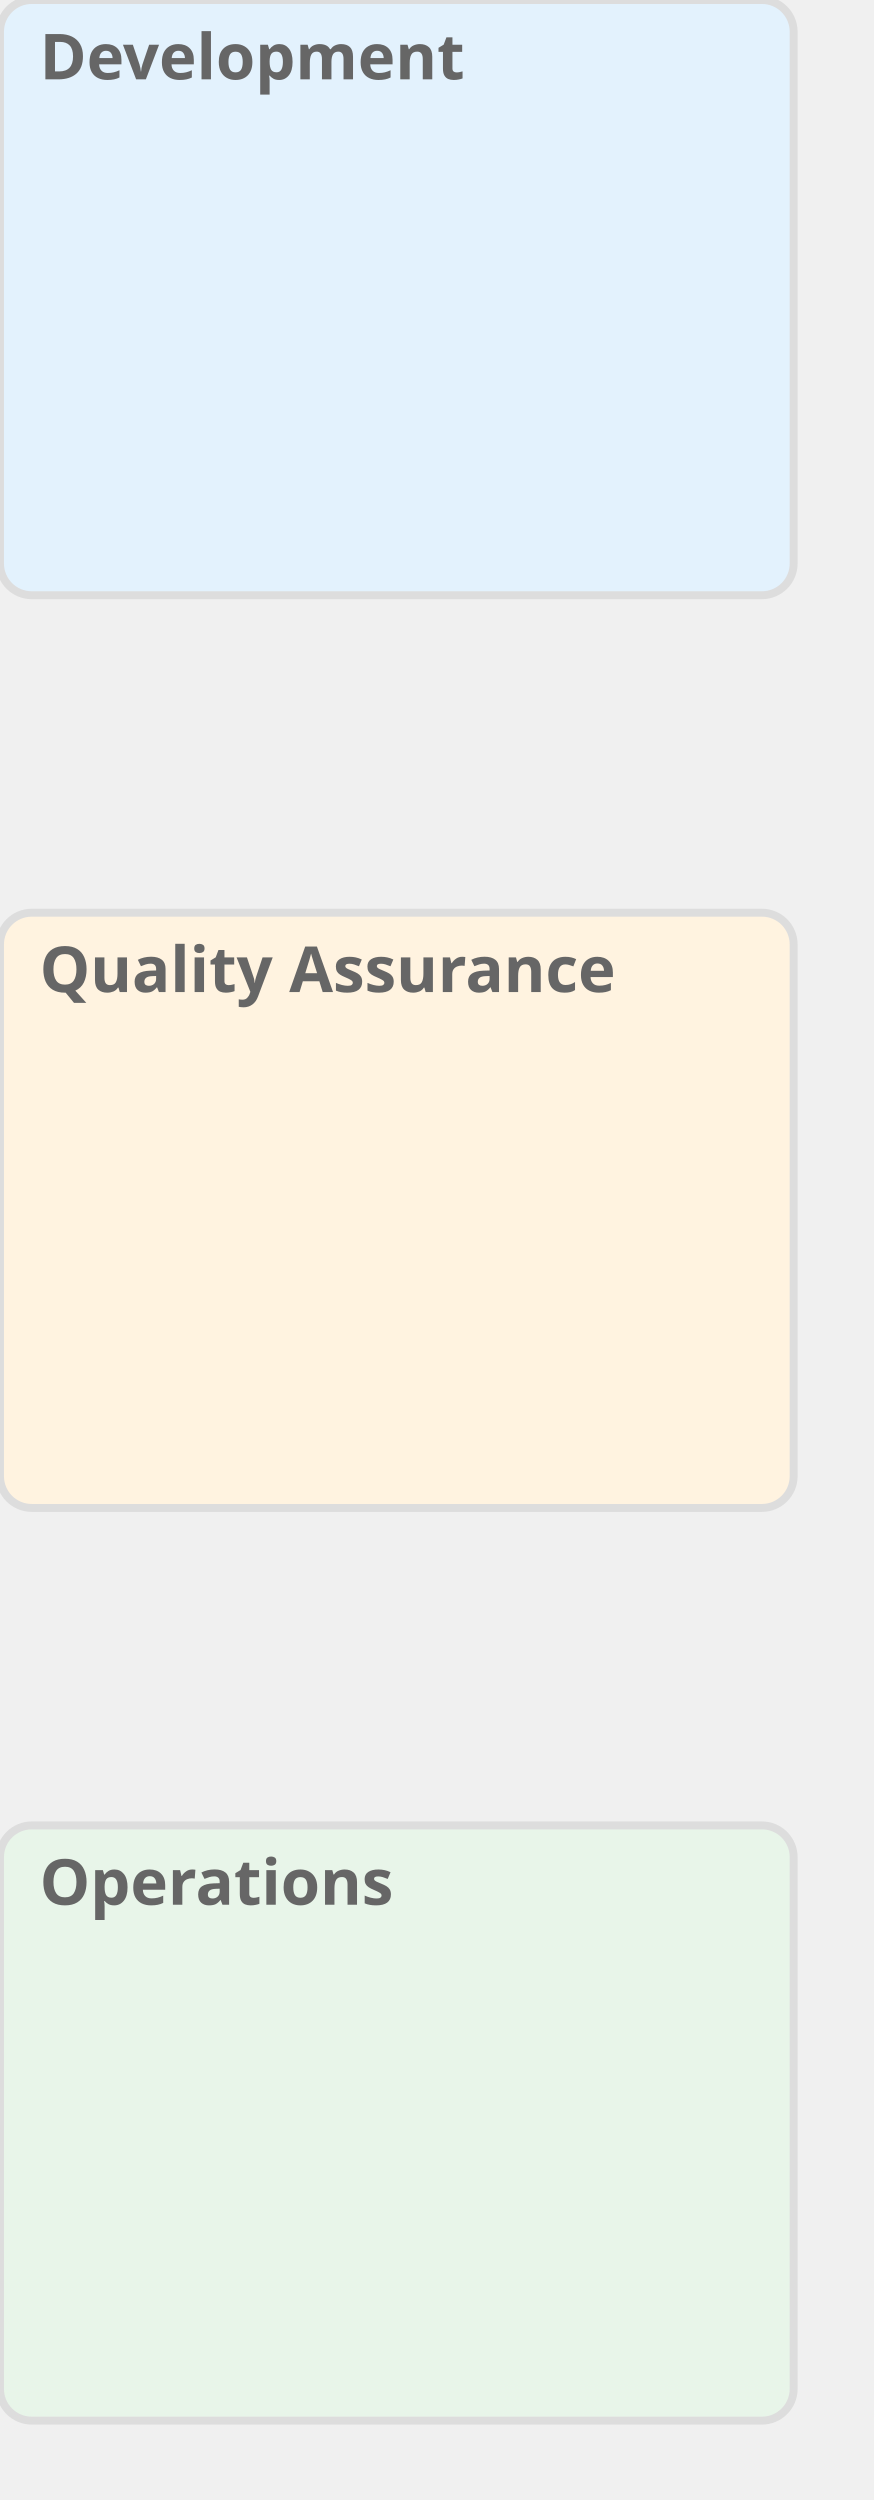
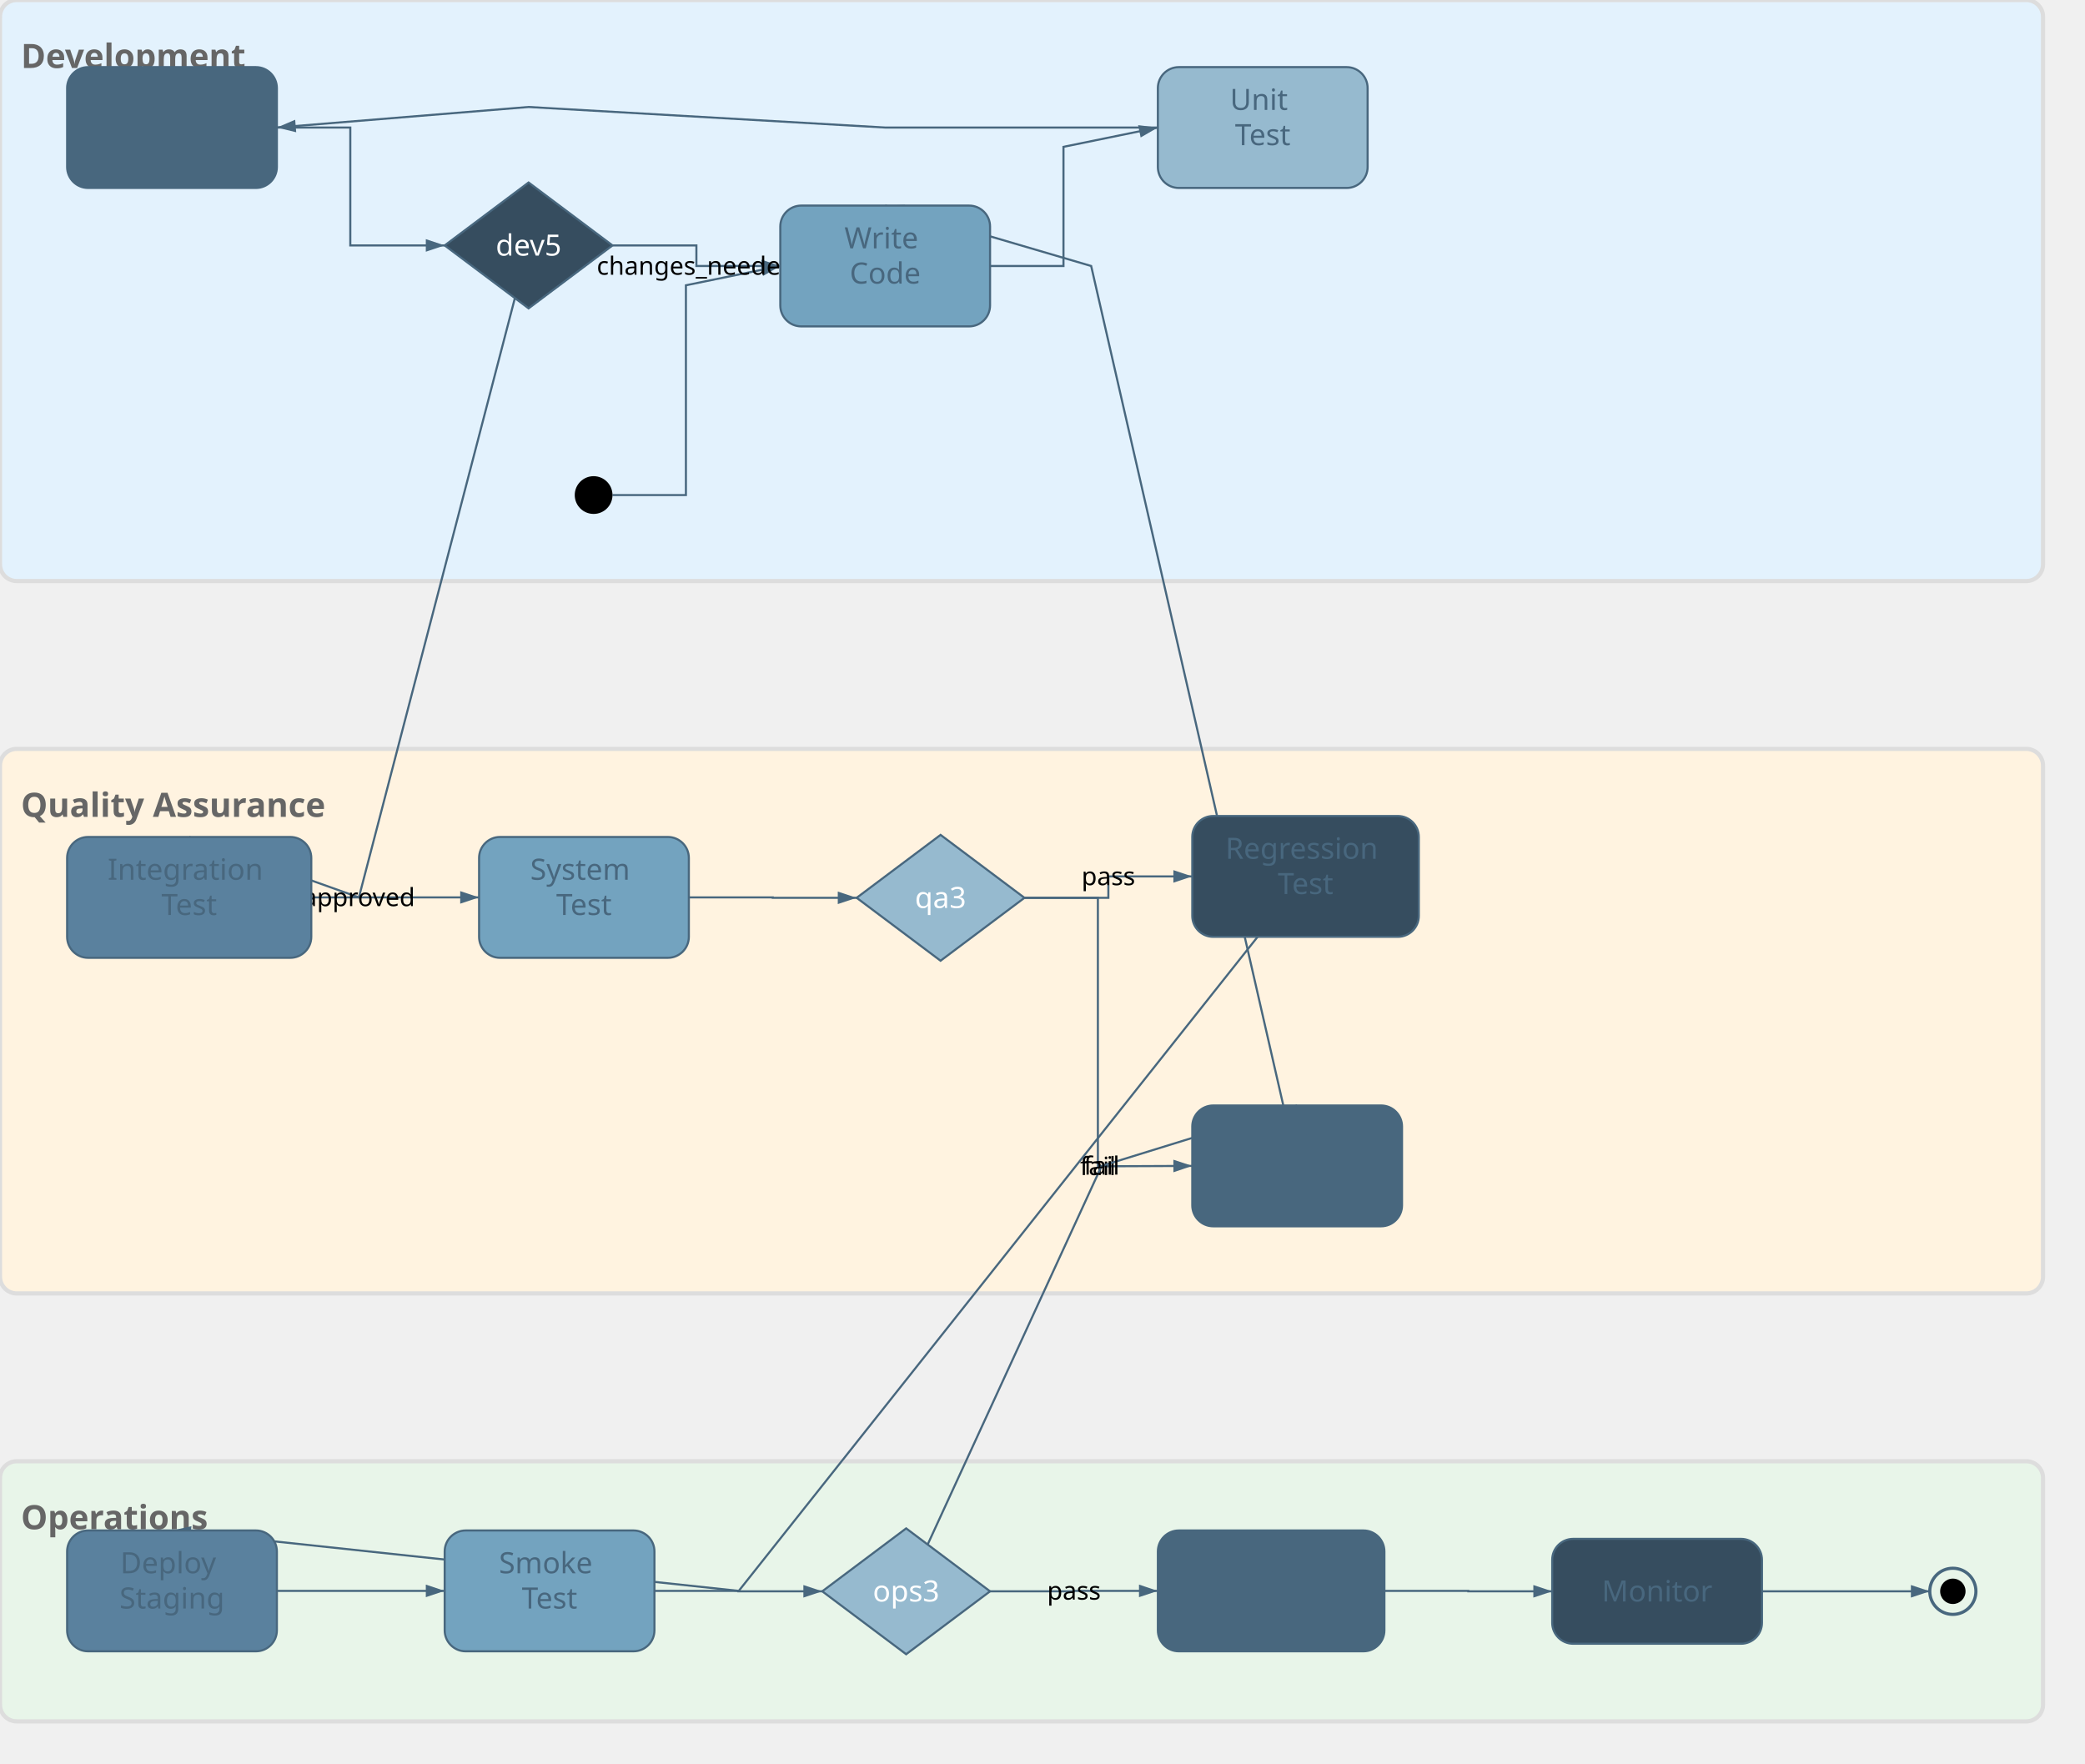
- <svg xmlns="http://www.w3.org/2000/svg" width="220" height="630" viewBox="0 0 220 630" role="img" aria-labelledby="diagram-title">
+ <svg xmlns="http://www.w3.org/2000/svg" width="994" height="840.6" viewBox="0 0 994 840.6" role="img" aria-labelledby="diagram-title" data-id="runiq-diagram">
  <defs>
    <style type="text/css">.runiq-node-text { font-family: sans-serif; font-size: 14px; }.runiq-edge-text { font-family: sans-serif; font-size: 12px; }.runiq-container-label { font-family: sans-serif; font-size: 16px; font-weight: bold; fill: #666; }</style>
    <pattern id="pedigree-half-fill" width="40" height="40" patternUnits="userSpaceOnUse">
      <rect x="0" y="0" width="20" height="40" fill="#000" />
      <rect x="20" y="0" width="20" height="40" fill="#fff" />
    </pattern>
  </defs>
-   <g data-runiq-container="development">
-     <rect x="0" y="0" width="200" height="150" fill="#e3f2fd" stroke="#ddd" stroke-width="2" rx="8" />
-     <text x="10" y="20" class="runiq-container-label">Development</text>
-   </g>
-   <g data-runiq-container="quality-assurance">
-     <rect x="0" y="230" width="200" height="150" fill="#fff3e0" stroke="#ddd" stroke-width="2" rx="8" />
-     <text x="10" y="250" class="runiq-container-label">Quality Assurance</text>
-   </g>
-   <g data-runiq-container="operations">
-     <rect x="0" y="460" width="200" height="150" fill="#e8f5e9" stroke="#ddd" stroke-width="2" rx="8" />
-     <text x="10" y="480" class="runiq-container-label">Operations</text>
+   <g data-runiq-container="development" data-container-id="development">
+     <rect x="0" y="0" width="974" height="277" fill="#e3f2fd" stroke="#ddd" stroke-width="2" rx="8" />
+     <text x="10" y="20" text-anchor="start" dominant-baseline="hanging" class="runiq-container-label">Development</text>
+   </g>
+   <g data-runiq-container="quality-assurance" data-container-id="quality-assurance">
+     <rect x="0" y="357" width="974" height="259.6" fill="#fff3e0" stroke="#ddd" stroke-width="2" rx="8" />
+     <text x="10" y="377" text-anchor="start" dominant-baseline="hanging" class="runiq-container-label">Quality Assurance</text>
+   </g>
+   <g data-runiq-container="operations" data-container-id="operations">
+     <rect x="0" y="696.6" width="974" height="124" fill="#e8f5e9" stroke="#ddd" stroke-width="2" rx="8" />
+     <text x="10" y="716.6" text-anchor="start" dominant-baseline="hanging" class="runiq-container-label">Operations</text>
+   </g>
+   <g data-runiq-edge="dev1-dev2-0" data-edge-id="dev1-dev2-0" data-edge-from="dev1" data-edge-to="dev2">
+     <defs>
+       <marker id="arrow-standard-dev1-dev2" markerWidth="10" markerHeight="10" refX="9" refY="3" orient="auto" markerUnits="strokeWidth">
+         <polygon points="0,0 0,6 9,3" fill="#48677e" />
+       </marker>
+     </defs>
+     <path d="M 292 236 L 327 236 L 327 136 L 372 126.8" fill="none" stroke="transparent" stroke-width="20" pointer-events="stroke" class="edge-hit-area" />
+     <path d="M 292 236 L 327 236 L 327 136 L 372 126.8" fill="none" stroke="#48677e" stroke-width="1" marker-end="url(#arrow-standard-dev1-dev2)" pointer-events="none" />
+   </g>
+   <g data-runiq-edge="dev2-dev3-1" data-edge-id="dev2-dev3-1" data-edge-from="dev2" data-edge-to="dev3">
+     <defs>
+       <marker id="arrow-standard-dev2-dev3" markerWidth="10" markerHeight="10" refX="9" refY="3" orient="auto" markerUnits="strokeWidth">
+         <polygon points="0,0 0,6 9,3" fill="#48677e" />
+       </marker>
+     </defs>
+     <path d="M 472 126.8 L 507 126.8 L 507 70 L 552 60.8" fill="none" stroke="transparent" stroke-width="20" pointer-events="stroke" class="edge-hit-area" />
+     <path d="M 472 126.8 L 507 126.8 L 507 70 L 552 60.8" fill="none" stroke="#48677e" stroke-width="1" marker-end="url(#arrow-standard-dev2-dev3)" pointer-events="none" />
+   </g>
+   <g data-runiq-edge="dev3-dev4-2" data-edge-id="dev3-dev4-2" data-edge-from="dev3" data-edge-to="dev4">
+     <defs>
+       <marker id="arrow-standard-dev3-dev4" markerWidth="10" markerHeight="10" refX="9" refY="3" orient="auto" markerUnits="strokeWidth">
+         <polygon points="0,0 0,6 9,3" fill="#48677e" />
+       </marker>
+     </defs>
+     <path d="M 552 60.8 L 422 60.8 L 252 51 L 132 60.8" fill="none" stroke="transparent" stroke-width="20" pointer-events="stroke" class="edge-hit-area" />
+     <path d="M 552 60.8 L 422 60.8 L 252 51 L 132 60.8" fill="none" stroke="#48677e" stroke-width="1" marker-end="url(#arrow-standard-dev3-dev4)" pointer-events="none" />
+   </g>
+   <g data-runiq-edge="dev4-dev5-3" data-edge-id="dev4-dev5-3" data-edge-from="dev4" data-edge-to="dev5">
+     <defs>
+       <marker id="arrow-standard-dev4-dev5" markerWidth="10" markerHeight="10" refX="9" refY="3" orient="auto" markerUnits="strokeWidth">
+         <polygon points="0,0 0,6 9,3" fill="#48677e" />
+       </marker>
+     </defs>
+     <path d="M 132 60.8 L 167 60.8 L 167 117 L 212 117" fill="none" stroke="transparent" stroke-width="20" pointer-events="stroke" class="edge-hit-area" />
+     <path d="M 132 60.8 L 167 60.8 L 167 117 L 212 117" fill="none" stroke="#48677e" stroke-width="1" marker-end="url(#arrow-standard-dev4-dev5)" pointer-events="none" />
+   </g>
+   <g data-runiq-edge="dev5-dev2-5" data-edge-id="dev5-dev2-5" data-edge-from="dev5" data-edge-to="dev2">
+     <defs>
+       <marker id="arrow-standard-dev5-dev2" markerWidth="10" markerHeight="10" refX="9" refY="3" orient="auto" markerUnits="strokeWidth">
+         <polygon points="0,0 0,6 9,3" fill="#48677e" />
+       </marker>
+     </defs>
+     <path d="M 292 117 L 332 117 L 332 126.8 L 372 126.8" fill="none" stroke="transparent" stroke-width="20" pointer-events="stroke" class="edge-hit-area" />
+     <path d="M 292 117 L 332 117 L 332 126.8 L 372 126.8" fill="none" stroke="#48677e" stroke-width="1" marker-end="url(#arrow-standard-dev5-dev2)" pointer-events="none" />
+     <text x="332" y="126.8" text-anchor="middle" dominant-baseline="middle" class="runiq-edge-text">changes_needed</text>
+   </g>
+   <g data-runiq-edge="qa1-qa2-6" data-edge-id="qa1-qa2-6" data-edge-from="qa1" data-edge-to="qa2">
+     <defs>
+       <marker id="arrow-standard-qa1-qa2" markerWidth="10" markerHeight="10" refX="9" refY="3" orient="auto" markerUnits="strokeWidth">
+         <polygon points="0,0 0,6 9,3" fill="#48677e" />
+       </marker>
+     </defs>
+     <path d="M 148.4 427.8 L 188.4 427.8 L 188.4 427.8 L 228.4 427.8" fill="none" stroke="transparent" stroke-width="20" pointer-events="stroke" class="edge-hit-area" />
+     <path d="M 148.4 427.8 L 188.4 427.8 L 188.4 427.8 L 228.4 427.8" fill="none" stroke="#48677e" stroke-width="1" marker-end="url(#arrow-standard-qa1-qa2)" pointer-events="none" />
+   </g>
+   <g data-runiq-edge="qa2-qa3-7" data-edge-id="qa2-qa3-7" data-edge-from="qa2" data-edge-to="qa3">
+     <defs>
+       <marker id="arrow-standard-qa2-qa3" markerWidth="10" markerHeight="10" refX="9" refY="3" orient="auto" markerUnits="strokeWidth">
+         <polygon points="0,0 0,6 9,3" fill="#48677e" />
+       </marker>
+     </defs>
+     <path d="M 328.4 427.8 L 368.4 427.8 L 368.4 428 L 408.4 428" fill="none" stroke="transparent" stroke-width="20" pointer-events="stroke" class="edge-hit-area" />
+     <path d="M 328.4 427.8 L 368.4 427.8 L 368.4 428 L 408.4 428" fill="none" stroke="#48677e" stroke-width="1" marker-end="url(#arrow-standard-qa2-qa3)" pointer-events="none" />
+   </g>
+   <g data-runiq-edge="qa3-qa5-8" data-edge-id="qa3-qa5-8" data-edge-from="qa3" data-edge-to="qa5">
+     <defs>
+       <marker id="arrow-standard-qa3-qa5" markerWidth="10" markerHeight="10" refX="9" refY="3" orient="auto" markerUnits="strokeWidth">
+         <polygon points="0,0 0,6 9,3" fill="#48677e" />
+       </marker>
+     </defs>
+     <path d="M 488.4 428 L 528.4 428 L 528.4 417.8 L 568.4 417.8" fill="none" stroke="transparent" stroke-width="20" pointer-events="stroke" class="edge-hit-area" />
+     <path d="M 488.4 428 L 528.4 428 L 528.4 417.8 L 568.4 417.8" fill="none" stroke="#48677e" stroke-width="1" marker-end="url(#arrow-standard-qa3-qa5)" pointer-events="none" />
+     <text x="528.4" y="417.8" text-anchor="middle" dominant-baseline="middle" class="runiq-edge-text">pass</text>
+   </g>
+   <g data-runiq-edge="qa3-qa4-9" data-edge-id="qa3-qa4-9" data-edge-from="qa3" data-edge-to="qa4">
+     <defs>
+       <marker id="arrow-standard-qa3-qa4" markerWidth="10" markerHeight="10" refX="9" refY="3" orient="auto" markerUnits="strokeWidth">
+         <polygon points="0,0 0,6 9,3" fill="#48677e" />
+       </marker>
+     </defs>
+     <path d="M 488.4 428 L 523.4 428 L 523.4 556 L 568.4 555.8" fill="none" stroke="transparent" stroke-width="20" pointer-events="stroke" class="edge-hit-area" />
+     <path d="M 488.4 428 L 523.4 428 L 523.4 556 L 568.4 555.8" fill="none" stroke="#48677e" stroke-width="1" marker-end="url(#arrow-standard-qa3-qa4)" pointer-events="none" />
+     <text x="523.4" y="556" text-anchor="middle" dominant-baseline="middle" class="runiq-edge-text">fail</text>
+   </g>
+   <g data-runiq-edge="ops1-ops2-12" data-edge-id="ops1-ops2-12" data-edge-from="ops1" data-edge-to="ops2">
+     <defs>
+       <marker id="arrow-standard-ops1-ops2" markerWidth="10" markerHeight="10" refX="9" refY="3" orient="auto" markerUnits="strokeWidth">
+         <polygon points="0,0 0,6 9,3" fill="#48677e" />
+       </marker>
+     </defs>
+     <path d="M 132 758.4 L 172 758.4 L 172 758.4 L 212 758.4" fill="none" stroke="transparent" stroke-width="20" pointer-events="stroke" class="edge-hit-area" />
+     <path d="M 132 758.4 L 172 758.4 L 172 758.4 L 212 758.4" fill="none" stroke="#48677e" stroke-width="1" marker-end="url(#arrow-standard-ops1-ops2)" pointer-events="none" />
+   </g>
+   <g data-runiq-edge="ops2-ops3-13" data-edge-id="ops2-ops3-13" data-edge-from="ops2" data-edge-to="ops3">
+     <defs>
+       <marker id="arrow-standard-ops2-ops3" markerWidth="10" markerHeight="10" refX="9" refY="3" orient="auto" markerUnits="strokeWidth">
+         <polygon points="0,0 0,6 9,3" fill="#48677e" />
+       </marker>
+     </defs>
+     <path d="M 312 758.4 L 352 758.4 L 352 758.6 L 392 758.6" fill="none" stroke="transparent" stroke-width="20" pointer-events="stroke" class="edge-hit-area" />
+     <path d="M 312 758.4 L 352 758.4 L 352 758.6 L 392 758.6" fill="none" stroke="#48677e" stroke-width="1" marker-end="url(#arrow-standard-ops2-ops3)" pointer-events="none" />
+   </g>
+   <g data-runiq-edge="ops3-ops4-14" data-edge-id="ops3-ops4-14" data-edge-from="ops3" data-edge-to="ops4">
+     <defs>
+       <marker id="arrow-standard-ops3-ops4" markerWidth="10" markerHeight="10" refX="9" refY="3" orient="auto" markerUnits="strokeWidth">
+         <polygon points="0,0 0,6 9,3" fill="#48677e" />
+       </marker>
+     </defs>
+     <path d="M 472 758.6 L 512 758.6 L 512 758.4 L 552 758.4" fill="none" stroke="transparent" stroke-width="20" pointer-events="stroke" class="edge-hit-area" />
+     <path d="M 472 758.6 L 512 758.6 L 512 758.4 L 552 758.4" fill="none" stroke="#48677e" stroke-width="1" marker-end="url(#arrow-standard-ops3-ops4)" pointer-events="none" />
+     <text x="512" y="758.4" text-anchor="middle" dominant-baseline="middle" class="runiq-edge-text">pass</text>
+   </g>
+   <g data-runiq-edge="ops4-ops5-16" data-edge-id="ops4-ops5-16" data-edge-from="ops4" data-edge-to="ops5">
+     <defs>
+       <marker id="arrow-standard-ops4-ops5" markerWidth="10" markerHeight="10" refX="9" refY="3" orient="auto" markerUnits="strokeWidth">
+         <polygon points="0,0 0,6 9,3" fill="#48677e" />
+       </marker>
+     </defs>
+     <path d="M 660 758.4 L 700 758.4 L 700 758.6 L 740 758.6" fill="none" stroke="transparent" stroke-width="20" pointer-events="stroke" class="edge-hit-area" />
+     <path d="M 660 758.4 L 700 758.4 L 700 758.6 L 740 758.6" fill="none" stroke="#48677e" stroke-width="1" marker-end="url(#arrow-standard-ops4-ops5)" pointer-events="none" />
+   </g>
+   <g data-runiq-edge="ops5-ops6-17" data-edge-id="ops5-ops6-17" data-edge-from="ops5" data-edge-to="ops6">
+     <defs>
+       <marker id="arrow-standard-ops5-ops6" markerWidth="10" markerHeight="10" refX="9" refY="3" orient="auto" markerUnits="strokeWidth">
+         <polygon points="0,0 0,6 9,3" fill="#48677e" />
+       </marker>
+     </defs>
+     <path d="M 840 758.6 L 880 758.6 L 880 758.6 L 920 758.6" fill="none" stroke="transparent" stroke-width="20" pointer-events="stroke" class="edge-hit-area" />
+     <path d="M 840 758.6 L 880 758.6 L 880 758.6 L 920 758.6" fill="none" stroke="#48677e" stroke-width="1" marker-end="url(#arrow-standard-ops5-ops6)" pointer-events="none" />
+   </g>
+   <g data-runiq-edge="dev5-qa1" data-edge-id="dev5-qa1" data-edge-from="dev5" data-edge-to="qa1">
+     <defs>
+       <marker id="arrow-standard-dev5-qa1" markerWidth="10" markerHeight="10" refX="9" refY="3" orient="auto" markerUnits="strokeWidth">
+         <polygon points="0,0 0,6 9,3" fill="#48677e" />
+       </marker>
+     </defs>
+     <path d="M 252 87 L 252 117 L 171.1 427.8 L 90.2 399" fill="none" stroke="transparent" stroke-width="20" pointer-events="stroke" class="edge-hit-area" />
+     <path d="M 252 87 L 252 117 L 171.1 427.8 L 90.2 399" fill="none" stroke="#48677e" stroke-width="1" marker-end="url(#arrow-standard-dev5-qa1)" pointer-events="none" />
+     <text x="171.1" y="427.8" text-anchor="middle" dominant-baseline="middle" class="runiq-edge-text">approved</text>
+   </g>
+   <g data-runiq-edge="qa4-dev2" data-edge-id="qa4-dev2" data-edge-from="qa4" data-edge-to="dev2">
+     <defs>
+       <marker id="arrow-standard-qa4-dev2" markerWidth="10" markerHeight="10" refX="9" refY="3" orient="auto" markerUnits="strokeWidth">
+         <polygon points="0,0 0,6 9,3" fill="#48677e" />
+       </marker>
+     </defs>
+     <path d="M 618.4 527 L 618.4 555.8 L 520.2 126.8 L 422 98" fill="none" stroke="transparent" stroke-width="20" pointer-events="stroke" class="edge-hit-area" />
+     <path d="M 618.4 527 L 618.4 555.8 L 520.2 126.8 L 422 98" fill="none" stroke="#48677e" stroke-width="1" marker-end="url(#arrow-standard-qa4-dev2)" pointer-events="none" />
+   </g>
+   <g data-runiq-edge="qa5-ops1" data-edge-id="qa5-ops1" data-edge-from="qa5" data-edge-to="ops1">
+     <defs>
+       <marker id="arrow-standard-qa5-ops1" markerWidth="10" markerHeight="10" refX="9" refY="3" orient="auto" markerUnits="strokeWidth">
+         <polygon points="0,0 0,6 9,3" fill="#48677e" />
+       </marker>
+     </defs>
+     <path d="M 622.4 389 L 622.4 417.8 L 352.2 758.4 L 82 729.6" fill="none" stroke="transparent" stroke-width="20" pointer-events="stroke" class="edge-hit-area" />
+     <path d="M 622.4 389 L 622.4 417.8 L 352.2 758.4 L 82 729.6" fill="none" stroke="#48677e" stroke-width="1" marker-end="url(#arrow-standard-qa5-ops1)" pointer-events="none" />
+   </g>
+   <g data-runiq-edge="ops3-qa4" data-edge-id="ops3-qa4" data-edge-from="ops3" data-edge-to="qa4">
+     <defs>
+       <marker id="arrow-standard-ops3-qa4" markerWidth="10" markerHeight="10" refX="9" refY="3" orient="auto" markerUnits="strokeWidth">
+         <polygon points="0,0 0,6 9,3" fill="#48677e" />
+       </marker>
+     </defs>
+     <path d="M 432 728.6 L 432 758.6 L 525.2 555.8 L 618.4 527" fill="none" stroke="transparent" stroke-width="20" pointer-events="stroke" class="edge-hit-area" />
+     <path d="M 432 728.6 L 432 758.6 L 525.2 555.8 L 618.4 527" fill="none" stroke="#48677e" stroke-width="1" marker-end="url(#arrow-standard-ops3-qa4)" pointer-events="none" />
+     <text x="525.2" y="555.8" text-anchor="middle" dominant-baseline="middle" class="runiq-edge-text">fail</text>
+   </g>
+   <g data-runiq-node="dev1" data-node-id="dev1" data-node-shape="initialState">
+     <g class="initial-state-shape">
+       <circle cx="283" cy="236" r="9" fill="#000000" stroke="none" />
+     </g>
+   </g>
+   <g data-runiq-node="dev2" data-node-id="dev2" data-node-shape="activity">
+     <g class="activity-shape">
+       <rect x="372" y="98" width="100" height="57.6" rx="10" ry="10" fill="#73a3bf" stroke="#48677e" stroke-width="1" />
+       <text text-anchor="middle" font-family="sans-serif" font-size="14" fill="#48677e">
+         <tspan x="422" y="118.4">Write</tspan>
+         <tspan x="422" y="135.2">Code</tspan>
+       </text>
+     </g>
+   </g>
+   <g data-runiq-node="dev3" data-node-id="dev3" data-node-shape="activity">
+     <g class="activity-shape">
+       <rect x="552" y="32" width="100" height="57.6" rx="10" ry="10" fill="#96bacf" stroke="#48677e" stroke-width="1" />
+       <text text-anchor="middle" font-family="sans-serif" font-size="14" fill="#48677e">
+         <tspan x="602" y="52.4">Unit</tspan>
+         <tspan x="602" y="69.2">Test</tspan>
+       </text>
+     </g>
+   </g>
+   <g data-runiq-node="dev4" data-node-id="dev4" data-node-shape="activity">
+     <g class="activity-shape">
+       <rect x="32" y="32" width="100" height="57.6" rx="10" ry="10" fill="#48677e" stroke="#48677e" stroke-width="1" />
+       <text text-anchor="middle" font-family="sans-serif" font-size="14" fill="#48677e">
+         <tspan x="82" y="52.4">Code</tspan>
+         <tspan x="82" y="69.2">Review</tspan>
+       </text>
+     </g>
+   </g>
+   <g data-runiq-node="dev5" data-node-id="dev5" data-node-shape="diamond">
+     <polygon points="252,87 292,117 252,147 212,117" fill="#364d5f" stroke="#48677e" stroke-width="1" />
+     <text x="252" y="117" text-anchor="middle" dominant-baseline="middle" font-family="sans-serif" font-size="14" fill="#FFFFFF">
+       dev5
+     </text>
+   </g>
+   <g data-runiq-node="qa1" data-node-id="qa1" data-node-shape="activity">
+     <g class="activity-shape">
+       <rect x="32" y="399" width="116.4" height="57.6" rx="10" ry="10" fill="#5a819e" stroke="#48677e" stroke-width="1" />
+       <text text-anchor="middle" font-family="sans-serif" font-size="14" fill="#48677e">
+         <tspan x="90.2" y="419.4">Integration</tspan>
+         <tspan x="90.2" y="436.2">Test</tspan>
+       </text>
+     </g>
+   </g>
+   <g data-runiq-node="qa2" data-node-id="qa2" data-node-shape="activity">
+     <g class="activity-shape">
+       <rect x="228.4" y="399" width="100" height="57.6" rx="10" ry="10" fill="#73a3bf" stroke="#48677e" stroke-width="1" />
+       <text text-anchor="middle" font-family="sans-serif" font-size="14" fill="#48677e">
+         <tspan x="278.4" y="419.4">System</tspan>
+         <tspan x="278.4" y="436.2">Test</tspan>
+       </text>
+     </g>
+   </g>
+   <g data-runiq-node="qa3" data-node-id="qa3" data-node-shape="diamond">
+     <polygon points="448.4,398 488.4,428 448.4,458 408.4,428" fill="#96bacf" stroke="#48677e" stroke-width="1" />
+     <text x="448.4" y="428" text-anchor="middle" dominant-baseline="middle" font-family="sans-serif" font-size="14" fill="#FFFFFF">
+       qa3
+     </text>
+   </g>
+   <g data-runiq-node="qa4" data-node-id="qa4" data-node-shape="activity">
+     <g class="activity-shape">
+       <rect x="568.4" y="527" width="100" height="57.6" rx="10" ry="10" fill="#48677e" stroke="#48677e" stroke-width="1" />
+       <text text-anchor="middle" font-family="sans-serif" font-size="14" fill="#48677e">
+         <tspan x="618.4" y="547.4">Bug</tspan>
+         <tspan x="618.4" y="564.2">Report</tspan>
+       </text>
+     </g>
+   </g>
+   <g data-runiq-node="qa5" data-node-id="qa5" data-node-shape="activity">
+     <g class="activity-shape">
+       <rect x="568.4" y="389" width="108" height="57.6" rx="10" ry="10" fill="#364d5f" stroke="#48677e" stroke-width="1" />
+       <text text-anchor="middle" font-family="sans-serif" font-size="14" fill="#48677e">
+         <tspan x="622.4" y="409.4">Regression</tspan>
+         <tspan x="622.4" y="426.2">Test</tspan>
+       </text>
+     </g>
+   </g>
+   <g data-runiq-node="ops1" data-node-id="ops1" data-node-shape="activity">
+     <g class="activity-shape">
+       <rect x="32" y="729.6" width="100" height="57.6" rx="10" ry="10" fill="#5a819e" stroke="#48677e" stroke-width="1" />
+       <text text-anchor="middle" font-family="sans-serif" font-size="14" fill="#48677e">
+         <tspan x="82" y="750">Deploy</tspan>
+         <tspan x="82" y="766.8">Staging</tspan>
+       </text>
+     </g>
+   </g>
+   <g data-runiq-node="ops2" data-node-id="ops2" data-node-shape="activity">
+     <g class="activity-shape">
+       <rect x="212" y="729.6" width="100" height="57.6" rx="10" ry="10" fill="#73a3bf" stroke="#48677e" stroke-width="1" />
+       <text text-anchor="middle" font-family="sans-serif" font-size="14" fill="#48677e">
+         <tspan x="262" y="750">Smoke</tspan>
+         <tspan x="262" y="766.8">Test</tspan>
+       </text>
+     </g>
+   </g>
+   <g data-runiq-node="ops3" data-node-id="ops3" data-node-shape="diamond">
+     <polygon points="432,728.6 472,758.6 432,788.6 392,758.6" fill="#96bacf" stroke="#48677e" stroke-width="1" />
+     <text x="432" y="758.6" text-anchor="middle" dominant-baseline="middle" font-family="sans-serif" font-size="14" fill="#FFFFFF">
+       ops3
+     </text>
+   </g>
+   <g data-runiq-node="ops4" data-node-id="ops4" data-node-shape="activity">
+     <g class="activity-shape">
+       <rect x="552" y="729.6" width="108" height="57.6" rx="10" ry="10" fill="#48677e" stroke="#48677e" stroke-width="1" />
+       <text text-anchor="middle" font-family="sans-serif" font-size="14" fill="#48677e">
+         <tspan x="606" y="750">Deploy</tspan>
+         <tspan x="606" y="766.8">Production</tspan>
+       </text>
+     </g>
+   </g>
+   <g data-runiq-node="ops5" data-node-id="ops5" data-node-shape="activity">
+     <g class="activity-shape">
+       <rect x="740" y="733.6" width="100" height="50" rx="10" ry="10" fill="#364d5f" stroke="#48677e" stroke-width="1" />
+       <text x="790" y="758.6" text-anchor="middle" dominant-baseline="middle" font-family="sans-serif" font-size="14" fill="#48677e">
+       Monitor
+     </text>
+     </g>
+   </g>
+   <g data-runiq-node="ops6" data-node-id="ops6" data-node-shape="finalState">
+     <g class="final-state-shape">
+       <circle cx="931" cy="758.6" r="11" fill="none" stroke="#48677e" stroke-width="1.5" />
+       <circle cx="931" cy="758.6" r="6.05" fill="#000000" stroke="none" />
+     </g>
  </g>
</svg>
